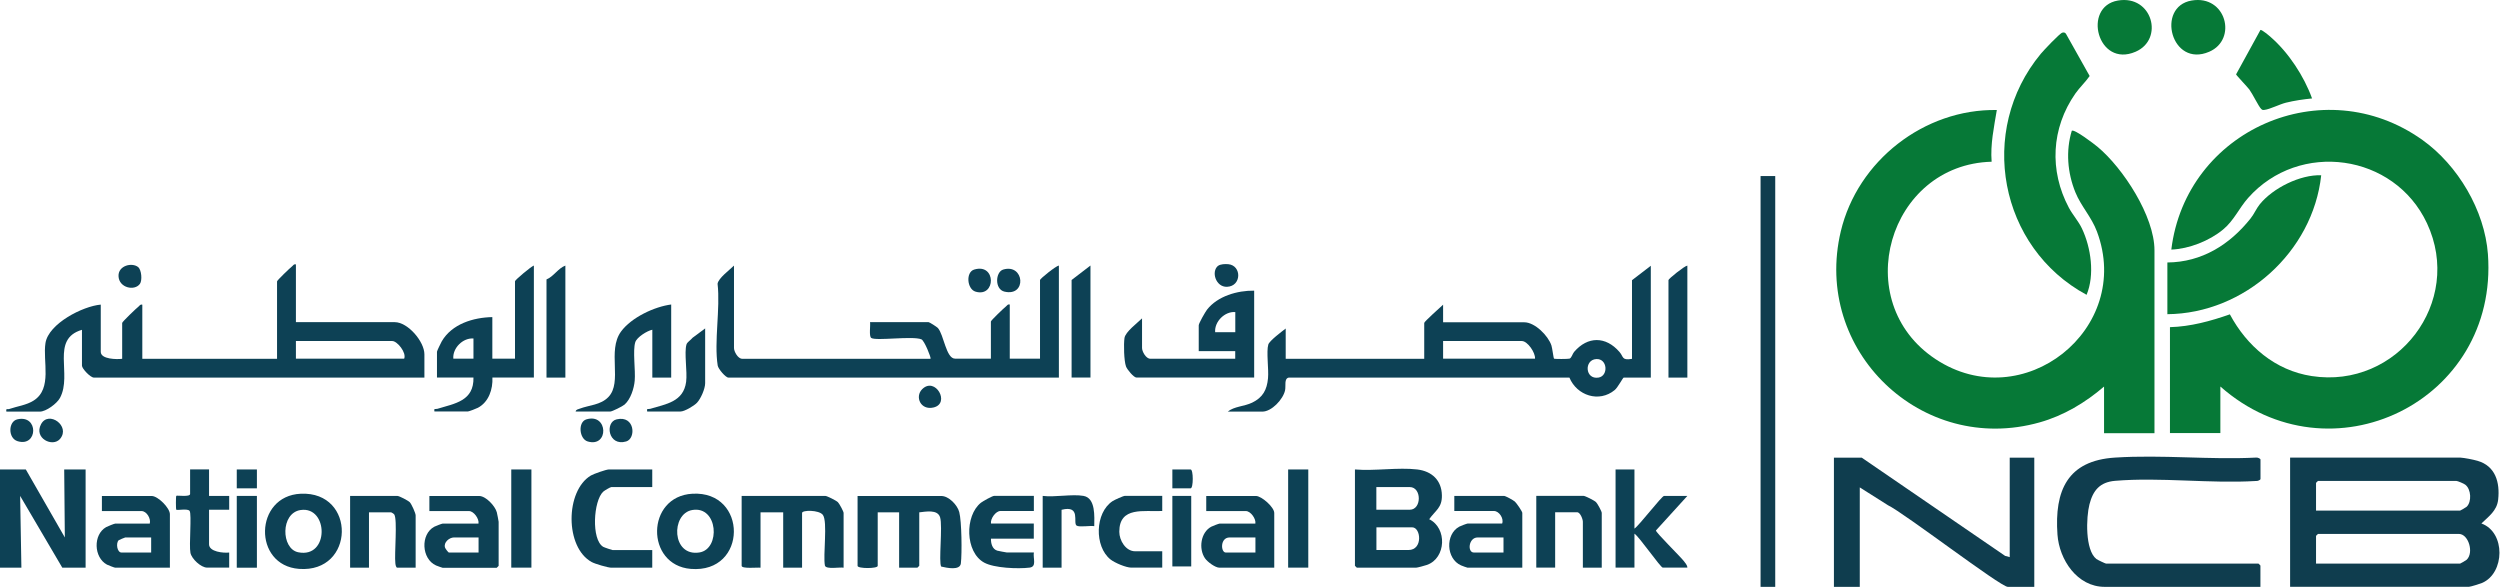
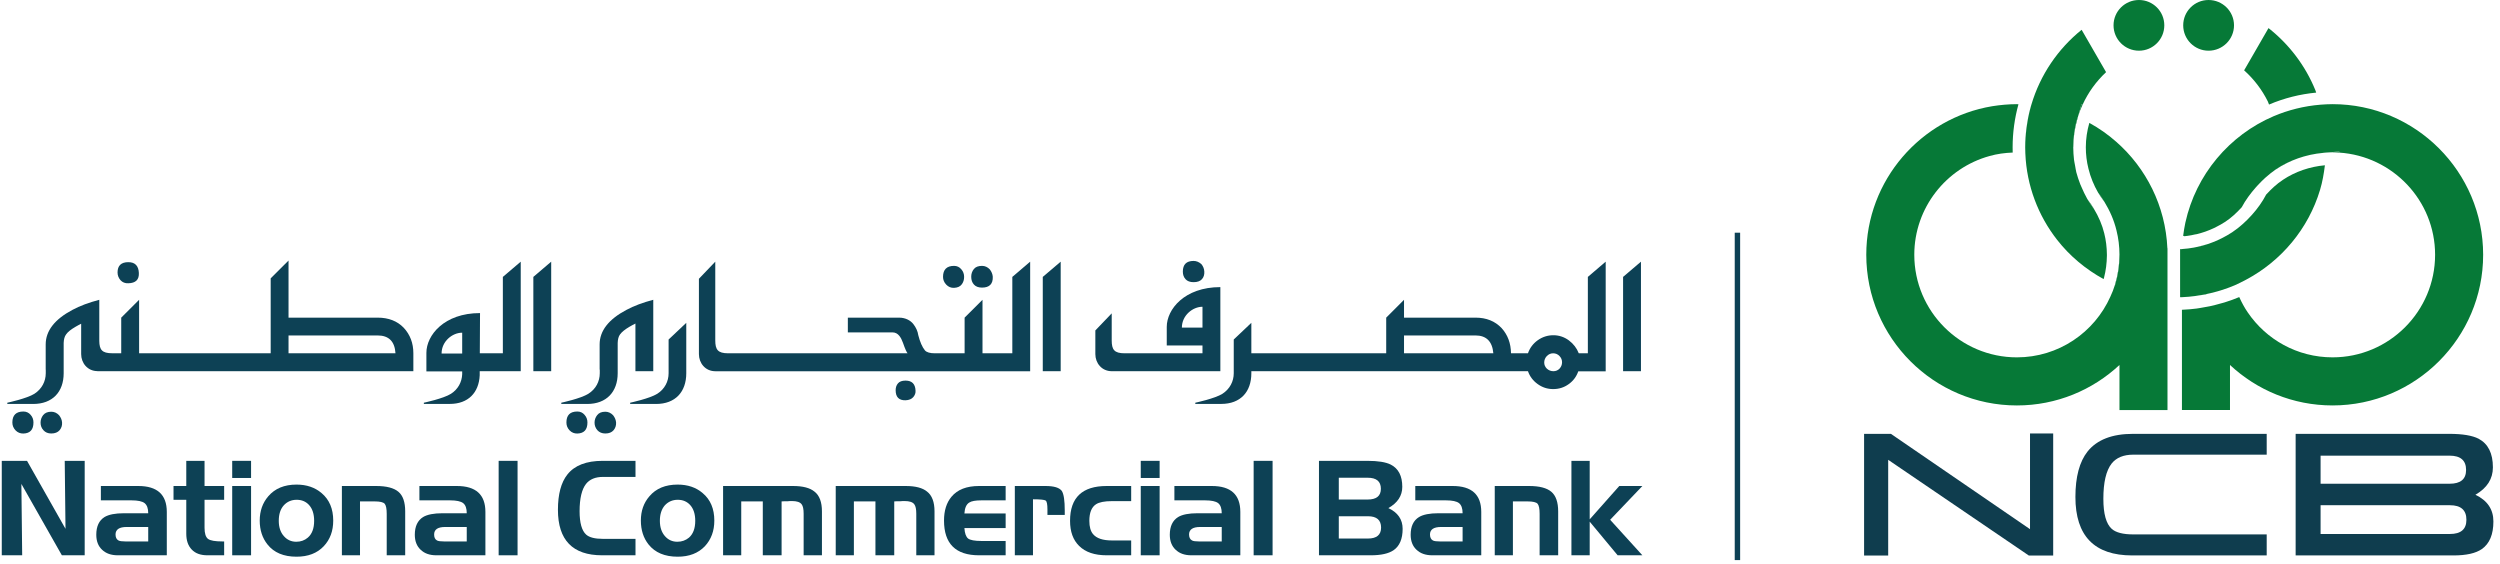
- <svg xmlns="http://www.w3.org/2000/svg" width="213" height="50" viewBox="0 0 213 50" fill="none">
-   <path d="M179.265 32.935C177.664 34.31 175.829 35.408 173.786 35.985C163.723 38.826 154.414 29.867 156.838 19.7C158.268 13.705 163.937 9.269 170.129 9.373C169.889 10.833 169.57 12.281 169.687 13.779C160.888 14.012 157.488 25.701 164.919 30.604C172.344 35.507 181.781 28.039 178.658 19.724C178.198 18.491 177.302 17.565 176.823 16.386C176.148 14.73 175.995 12.858 176.516 11.14C176.743 10.981 178.431 12.275 178.719 12.515C180.891 14.325 183.561 18.43 183.561 21.326V36.906H179.265V32.942V32.935Z" fill="#067937" />
-   <path d="M189.175 32.936V36.9H184.88V27.874C186.641 27.825 188.341 27.358 189.985 26.782C191.433 29.488 193.845 31.562 196.956 32.04C204.233 33.163 209.921 25.745 206.78 19.026C203.994 13.074 195.9 11.951 191.544 16.86C190.758 17.743 190.341 18.786 189.402 19.559C188.236 20.523 186.512 21.204 184.996 21.265C186.236 11.098 197.944 5.901 206.393 11.926C209.406 14.074 211.695 17.921 211.971 21.652C212.897 34.225 198.533 41.189 189.181 32.936H189.175Z" fill="#067937" />
-   <path d="M209.598 38.985C210.016 39.016 210.672 39.145 211.083 39.261C212.617 39.703 213.004 41.102 212.844 42.563C212.74 43.52 212.041 43.992 211.415 44.6C213.495 45.349 213.421 48.834 211.47 49.668C211.298 49.742 210.488 49.993 210.365 49.993H195.117V38.985H209.598ZM197.326 43.502H209.604C209.635 43.502 210.095 43.231 210.157 43.176C210.599 42.759 210.549 41.685 210.046 41.299C209.924 41.2 209.384 40.973 209.273 40.973H197.492C197.492 40.973 197.326 41.127 197.326 41.139V43.508V43.502ZM197.326 48.018H209.604C209.635 48.018 210.095 47.748 210.157 47.693C210.795 47.097 210.322 45.49 209.494 45.49H197.492C197.492 45.49 197.326 45.643 197.326 45.655V48.024V48.018Z" fill="#0F3D4E" />
-   <path d="M175.708 2.783C175.837 2.746 175.941 2.765 176.021 2.881L178.039 6.477C177.665 7.011 177.199 7.434 176.818 7.974C174.763 10.92 174.585 14.546 176.272 17.706C176.585 18.295 177.088 18.848 177.377 19.461C178.162 21.105 178.481 23.431 177.776 25.119C170.326 21.093 168.449 11.14 173.873 4.587C174.112 4.299 175.481 2.845 175.708 2.783Z" fill="#067937" />
-   <path d="M192.588 50H179.322C176.978 50 175.45 47.693 175.296 45.545C175.032 41.79 176.149 39.243 180.199 38.986C184.249 38.728 188.274 39.188 192.214 38.986C192.324 38.961 192.594 39.065 192.594 39.157V40.808C192.594 40.9 192.324 41.004 192.214 40.98C188.336 41.219 184.028 40.642 180.199 40.967C178.917 41.078 178.328 41.771 178.021 42.974C177.738 44.072 177.64 46.864 178.61 47.625C178.702 47.699 179.377 48.018 179.432 48.018H192.422C192.422 48.018 192.588 48.171 192.588 48.184V50Z" fill="#0F3D4E" />
-   <path d="M171.228 47.466V38.992H173.321V50H171.063C170.443 50 162.19 43.673 160.846 43.041L158.453 41.526V50H156.25V38.992H158.619L170.835 47.361L171.222 47.466H171.228Z" fill="#0F3D4E" />
-   <path d="M184.66 22.363C187.593 22.339 189.974 20.848 191.753 18.608C192.048 18.24 192.244 17.761 192.533 17.405C193.656 16.019 195.987 14.865 197.767 14.932C197.061 21.461 191.22 26.714 184.66 26.769V22.363Z" fill="#067937" />
-   <path d="M196.993 8.386C196.257 8.459 195.49 8.57 194.766 8.748C194.238 8.877 193.398 9.306 192.944 9.361C192.79 9.38 192.759 9.386 192.643 9.269C192.434 9.067 191.919 7.999 191.643 7.625C191.483 7.41 190.532 6.416 190.514 6.336L192.588 2.556C192.68 2.489 193.349 3.053 193.465 3.158C194.987 4.483 196.306 6.496 196.987 8.386H196.993Z" fill="#067937" />
-   <path d="M180.445 0.046C183.378 -0.457 184.409 3.347 181.949 4.409C178.709 5.814 177.39 0.568 180.445 0.046Z" fill="#067937" />
-   <path d="M186.722 0.046C189.667 -0.463 190.655 3.36 188.225 4.409C184.985 5.808 183.666 0.574 186.722 0.046Z" fill="#067937" />
-   <path d="M25.212 22.516V27.448H33.636C34.754 27.448 36.159 29.104 36.159 30.186V32.171H7.999C7.701 32.171 6.983 31.406 6.983 31.155V28.1C4.275 28.895 6.188 31.896 5.112 33.899C4.855 34.383 3.922 35.071 3.39 35.071H0.544C0.49 34.748 0.628 34.903 0.795 34.844C1.477 34.61 2.254 34.521 2.87 34.126C4.478 33.104 3.629 30.778 3.874 29.23C4.131 27.579 7.049 26.085 8.585 25.953V29.977C8.585 30.617 9.966 30.629 10.409 30.569V27.514C10.409 27.418 11.64 26.24 11.802 26.121C11.909 26.037 11.939 25.912 12.125 25.959V30.569H23.604V23.974C23.604 23.885 24.734 22.803 24.889 22.689C24.997 22.605 25.027 22.48 25.212 22.528V22.516ZM34.437 30.557C34.646 30.043 33.845 29.056 33.421 29.056H25.212V30.557H34.437Z" fill="#0D4155" />
-   <path d="M140.649 22.623V32.17H138.341C138.275 32.17 137.845 33.002 137.576 33.229C136.242 34.335 134.347 33.701 133.714 32.17H109.805C109.386 32.254 109.572 32.864 109.488 33.253C109.327 34.018 108.346 35.07 107.551 35.07H104.604C105.16 34.616 106.003 34.634 106.684 34.305C107.593 33.868 107.946 33.211 108.035 32.224C108.107 31.465 107.88 29.958 108.059 29.355C108.155 29.032 109.231 28.23 109.542 27.991V30.568H121.344V27.513C121.344 27.399 122.749 26.15 122.952 25.959V27.459H129.869C130.772 27.459 131.908 28.601 132.183 29.438C132.255 29.653 132.356 30.52 132.404 30.556C132.452 30.598 133.588 30.592 133.72 30.556C133.905 30.496 133.971 30.15 134.114 29.982C135.274 28.631 136.816 28.643 137.976 29.982C138.347 30.407 138.156 30.724 139.046 30.574V23.872L140.655 22.64L140.649 22.623ZM130.784 30.556C130.826 30.054 130.15 29.056 129.66 29.056H122.952V30.556H130.784ZM136.003 30.592C134.951 30.652 135.041 32.362 136.195 32.17C137.056 32.027 136.966 30.538 136.003 30.592Z" fill="#0D4155" />
-   <path d="M79.282 30.556C79.348 30.496 78.762 29.02 78.505 28.912C77.763 28.601 74.619 29.067 74.23 28.793C74.021 28.643 74.176 27.734 74.128 27.447H79.115C79.186 27.447 79.802 27.836 79.904 27.944C80.412 28.494 80.603 30.556 81.368 30.556H84.424V27.393C84.424 27.304 85.554 26.222 85.709 26.108C85.817 26.024 85.847 25.899 86.032 25.947V30.556H88.609V23.854C88.609 23.753 89.96 22.658 90.217 22.623V32.17H62.057C61.824 32.17 61.197 31.435 61.149 31.148C60.826 29.109 61.382 26.299 61.137 24.177C61.203 23.699 62.171 22.993 62.536 22.628V29.653C62.536 29.952 62.871 30.568 63.235 30.568H79.276L79.282 30.556Z" fill="#0D4155" />
-   <path d="M120.75 39.998C121.988 40.147 122.825 40.913 122.849 42.198C122.873 43.262 122.305 43.477 121.767 44.237C123.309 44.99 123.214 47.549 121.581 48.129C121.42 48.188 120.756 48.368 120.643 48.368H115.603C115.603 48.368 115.441 48.218 115.441 48.206V39.998C117.121 40.141 119.112 39.806 120.75 39.998ZM117.265 43.429H120.111C121.139 43.429 121.139 41.498 120.111 41.498H117.265V43.429ZM117.265 46.861H120.003C121.253 46.861 121.061 44.93 120.326 44.93H117.271V46.861H117.265Z" fill="#0D4155" />
-   <path d="M45.492 32.164H41.953C42.001 33.163 41.642 34.251 40.721 34.741C40.59 34.813 39.95 35.058 39.86 35.058H37.014C36.961 34.741 37.086 34.885 37.266 34.831C38.754 34.377 40.386 34.167 40.339 32.164H37.23V29.964C37.23 29.899 37.565 29.211 37.636 29.085C38.497 27.603 40.321 27.047 41.947 27.017V30.556H43.878V23.962C43.878 23.854 45.241 22.712 45.486 22.623V32.17L45.492 32.164ZM40.339 28.84C39.436 28.769 38.551 29.659 38.623 30.556H40.339V28.84Z" fill="#0D4155" />
-   <path d="M106.855 24.764V32.166H96.823C96.596 32.166 96.028 31.478 95.938 31.227C95.759 30.743 95.729 29.314 95.807 28.794C95.885 28.274 96.907 27.514 97.302 27.126V29.649C97.302 29.948 97.636 30.563 98.001 30.563H105.241V29.918H102.132V27.718C102.132 27.544 102.688 26.582 102.838 26.384C103.741 25.224 105.433 24.746 106.849 24.764H106.855ZM105.247 26.588C104.35 26.516 103.46 27.401 103.531 28.303H105.247V26.588Z" fill="#0D4155" />
-   <path d="M2.2 39.998L5.524 45.791L5.47 39.998H7.294V48.368H5.309L1.716 42.252L1.823 48.368H0V39.998H2.2Z" fill="#0D4155" />
-   <path d="M78.321 43.645V48.207C78.321 48.207 78.171 48.368 78.159 48.368H76.605V43.651H74.781V48.212C74.781 48.458 73.065 48.458 73.065 48.212V42.258H80.198C80.838 42.258 81.567 43.023 81.728 43.627C81.938 44.416 81.968 47.16 81.866 48.003C81.788 48.631 80.664 48.38 80.192 48.272C79.953 47.926 80.329 44.835 80.096 44.075C79.881 43.376 78.865 43.597 78.321 43.651V43.645Z" fill="#0D4155" />
-   <path d="M71.881 48.368C71.553 48.302 70.399 48.535 70.285 48.194C70.106 47.339 70.536 44.434 70.106 43.866C69.777 43.435 68.336 43.447 68.336 43.704V48.368H66.728V43.651H64.797V48.368C64.534 48.332 63.188 48.481 63.188 48.206V42.252H70.321C70.459 42.252 71.26 42.652 71.391 42.789C71.517 42.915 71.875 43.579 71.875 43.704V48.368H71.881Z" fill="#0D4155" />
-   <path d="M40.768 44.613C40.84 44.201 40.361 43.543 39.961 43.543H36.583V42.258H40.822C41.39 42.258 42.179 43.101 42.328 43.645C42.352 43.734 42.484 44.41 42.484 44.458V48.212C42.484 48.212 42.334 48.374 42.322 48.374H37.707C37.677 48.374 37.234 48.212 37.151 48.177C35.901 47.615 35.812 45.516 37.001 44.877C37.097 44.823 37.647 44.613 37.707 44.613H40.762H40.768ZM40.768 45.791H38.675C38.287 45.791 37.773 46.21 37.916 46.652C37.946 46.748 38.191 47.077 38.251 47.077H40.774V45.791H40.768Z" fill="#0D4155" />
-   <path d="M55.572 39.998V41.498H52.086C52.002 41.498 51.494 41.797 51.398 41.887C50.555 42.658 50.364 45.988 51.398 46.592C51.476 46.64 52.152 46.867 52.194 46.867H55.572V48.368H52.086C51.805 48.368 50.699 48.045 50.418 47.889C48.122 46.646 48.152 41.815 50.346 40.512C50.579 40.374 51.65 39.998 51.871 39.998H55.572Z" fill="#0D4155" />
-   <path d="M14.487 48.368H9.817C9.758 48.368 9.214 48.159 9.112 48.105C7.982 47.495 7.922 45.552 9.04 44.912C9.16 44.847 9.734 44.613 9.812 44.613H12.759C12.879 44.195 12.496 43.543 12.059 43.543H8.682V42.258H12.92C13.459 42.258 14.475 43.28 14.475 43.812V48.374L14.487 48.368ZM12.873 45.791H10.672C10.643 45.791 10.128 46.006 10.11 46.03C9.859 46.276 9.973 47.077 10.356 47.077H12.879V45.791H12.873Z" fill="#0D4155" />
-   <path d="M129.706 48.368H125.037C125.007 48.368 124.564 48.212 124.481 48.17C123.201 47.608 123.129 45.516 124.331 44.87C124.427 44.816 124.977 44.607 125.037 44.607H127.984C128.146 44.171 127.721 43.537 127.285 43.537H123.907V42.252H128.146C128.271 42.252 128.923 42.61 129.06 42.73C129.21 42.855 129.7 43.579 129.7 43.698V48.362L129.706 48.368ZM128.098 45.791H125.898C125.114 45.791 125.001 47.076 125.575 47.076H128.098V45.791Z" fill="#0D4155" />
-   <path d="M108.572 48.368H103.902C103.537 48.368 102.874 47.872 102.665 47.567C102.109 46.754 102.294 45.361 103.197 44.877C103.292 44.823 103.842 44.613 103.902 44.613H106.957C107.029 44.201 106.551 43.543 106.15 43.543H102.772V42.258H107.011C107.483 42.258 108.566 43.208 108.566 43.705V48.368H108.572ZM106.963 45.791H104.763C103.938 45.791 103.998 47.077 104.44 47.077H106.963V45.791Z" fill="#0D4155" />
-   <path d="M139.255 39.998V45.038C139.649 44.781 141.586 42.252 141.778 42.252H143.763L141.084 45.199C141.084 45.372 143.153 47.411 143.44 47.776C143.565 47.937 143.763 48.146 143.763 48.362H141.67C141.479 48.362 139.667 45.731 139.255 45.468V48.362H137.646V39.998H139.255Z" fill="#0D4155" />
-   <path d="M57.186 25.947V32.171H55.578V28.093C55.135 28.183 54.256 28.733 54.125 29.157C53.898 29.893 54.155 31.543 54.077 32.434C54.017 33.103 53.73 34.012 53.216 34.467C53.049 34.616 52.152 35.064 51.99 35.064H49.043C49.073 34.885 49.252 34.873 49.39 34.819C50.185 34.514 51.177 34.514 51.835 33.827C53.061 32.553 51.715 29.887 52.911 28.249C53.784 27.053 55.763 26.12 57.204 25.941L57.186 25.947Z" fill="#0D4155" />
-   <path d="M25.625 42.066C30.366 41.851 30.258 48.828 25.481 48.469C21.529 48.176 21.649 42.245 25.625 42.066ZM25.619 43.453C23.885 43.704 23.945 46.753 25.403 47.052C28.076 47.602 27.992 43.112 25.619 43.453Z" fill="#0D4155" />
-   <path d="M58.985 42.066C63.732 41.791 63.726 48.876 58.848 48.469C54.985 48.146 55.027 42.293 58.985 42.066ZM58.979 43.453C57.144 43.77 57.215 47.447 59.589 47.07C61.412 46.783 61.185 43.076 58.979 43.453Z" fill="#0D4155" />
-   <path d="M35.407 48.368H33.853C33.733 48.368 33.697 48.105 33.685 47.997C33.59 47.184 33.877 44.29 33.59 43.83C33.554 43.776 33.356 43.651 33.315 43.651H31.437V48.368H29.829V42.252H33.853C34.008 42.252 34.767 42.64 34.917 42.795C35.072 42.963 35.413 43.722 35.413 43.913V48.368H35.407Z" fill="#0D4155" />
-   <path d="M88.085 42.252V43.537H85.239C84.838 43.537 84.366 44.195 84.431 44.607H88.079V45.893H84.431C84.42 46.293 84.539 46.783 84.964 46.915C85.041 46.939 85.735 47.07 85.777 47.07H88.085C88.001 47.584 88.359 48.284 87.714 48.362C86.745 48.481 84.701 48.404 83.846 47.931C82.225 47.041 82.184 43.938 83.577 42.831C83.744 42.7 84.557 42.246 84.707 42.246H88.085V42.252Z" fill="#0D4155" />
-   <path d="M136.469 48.368H134.86V44.452C134.86 44.242 134.639 43.645 134.376 43.645H132.499V48.362H130.891V42.246H134.914C135.052 42.246 135.853 42.646 135.984 42.784C136.11 42.909 136.469 43.573 136.469 43.698V48.362V48.368Z" fill="#0D4155" />
-   <path d="M17.811 39.997V42.251H19.527V43.428H17.811V46.376C17.811 47.016 19.042 47.135 19.527 47.075V48.361H17.649C17.123 48.361 16.328 47.614 16.226 47.105C16.095 46.46 16.346 43.805 16.155 43.53C15.999 43.303 15.09 43.5 15.019 43.428C14.977 43.387 14.977 42.286 15.019 42.245C15.079 42.185 16.197 42.37 16.197 42.083V39.991H17.805L17.811 39.997Z" fill="#0D4155" />
-   <path d="M99.023 42.252V43.537C97.481 43.615 95.364 43.118 95.364 45.307C95.364 46.048 95.914 46.969 96.716 46.969H99.023V48.362H96.393C95.938 48.362 94.994 47.961 94.617 47.668C93.224 46.562 93.284 43.681 94.796 42.694C94.964 42.586 95.705 42.246 95.849 42.246H99.011L99.023 42.252Z" fill="#0D4155" />
-   <path d="M92.317 42.251C93.363 42.436 93.237 44.026 93.231 44.828C92.902 44.768 91.946 44.935 91.725 44.78C91.39 44.547 92.131 43.01 90.445 43.434V48.367H88.837V42.251C89.877 42.382 91.336 42.077 92.323 42.251H92.317Z" fill="#0D4155" />
-   <path d="M143.763 22.623V32.17H142.154V23.86C142.154 23.759 143.505 22.664 143.763 22.628V22.623Z" fill="#0D4155" />
-   <path d="M92.908 22.623V32.164H91.3V23.854L92.908 22.623Z" fill="#0D4155" />
-   <path d="M48.17 22.623V32.17H46.562V23.806C47.147 23.579 47.566 22.844 48.17 22.628V22.623Z" fill="#0D4155" />
-   <path d="M45.276 39.998H43.56V48.362H45.276V39.998Z" fill="#0D4155" />
-   <path d="M111.466 39.998H109.75V48.362H111.466V39.998Z" fill="#0D4155" />
-   <path d="M60.079 27.987V32.65C60.079 33.117 59.714 33.96 59.385 34.312C59.14 34.575 58.321 35.06 57.986 35.06H55.141C55.087 34.743 55.212 34.886 55.392 34.833C56.731 34.426 58.231 34.247 58.459 32.531C58.572 31.67 58.279 30.044 58.489 29.344C58.548 29.147 58.871 28.956 59.003 28.782L60.079 27.981V27.987Z" fill="#0D4155" />
-   <path d="M21.888 42.252H20.172V48.368H21.888V42.252Z" fill="#0D4155" />
-   <path d="M101.493 42.252H99.885V48.26H101.493V42.252Z" fill="#0D4155" />
-   <path d="M85.476 22.965C87.282 22.433 87.509 25.291 85.584 24.848C84.723 24.651 84.807 23.162 85.476 22.965Z" fill="#0D4155" />
-   <path d="M49.964 35.728C51.823 35.178 51.895 38.15 50.072 37.612C49.342 37.396 49.222 35.944 49.964 35.728Z" fill="#0D4155" />
-   <path d="M52.541 35.728C54.107 35.369 54.203 37.36 53.354 37.611C51.812 38.065 51.513 35.961 52.541 35.728Z" fill="#0D4155" />
-   <path d="M1.47 35.729C3.318 35.293 3.24 38.126 1.494 37.588C0.669 37.331 0.699 35.914 1.47 35.729Z" fill="#0D4155" />
-   <path d="M103.776 22.654C103.979 22.492 104.404 22.486 104.661 22.51C105.803 22.63 105.791 24.388 104.541 24.436C103.585 24.471 103.172 23.138 103.776 22.648V22.654Z" fill="#0D4155" />
-   <path d="M5.118 37.391C4.49 38.138 2.858 37.343 3.498 36.141C4.137 34.939 6.038 36.302 5.118 37.391Z" fill="#0D4155" />
-   <path d="M83.007 22.964C84.896 22.402 84.86 25.368 83.115 24.848C82.385 24.632 82.266 23.18 83.007 22.964Z" fill="#0D4155" />
-   <path d="M11.773 22.761C12.059 22.994 12.131 23.89 11.922 24.183C11.468 24.817 10.134 24.53 10.098 23.526C10.063 22.629 11.246 22.33 11.778 22.761H11.773Z" fill="#0D4155" />
-   <path d="M21.888 39.998H20.172V41.606H21.888V39.998Z" fill="#0D4155" />
-   <path d="M99.885 41.606V39.998H101.439C101.684 39.998 101.684 41.606 101.439 41.606H99.885Z" fill="#0D4155" />
-   <path d="M78.565 33.163C79.683 32.045 81.004 34.377 79.534 34.718C78.421 34.975 77.937 33.791 78.565 33.163Z" fill="#0D4155" />
-   <rect x="150" y="15" width="1.25" height="35" fill="#0F3D4E" />
+ <svg xmlns="http://www.w3.org/2000/svg" width="222" height="50" viewBox="0 0 368 83" fill="none">
+   <path d="M255.453 82.562H256.25V34.302H255.453V82.562Z" fill="#0D4155" />
+   <path d="M18.657 38.645C19.652 38.645 20.162 39.187 20.209 40.234C20.256 41.229 19.745 41.729 18.657 41.755C18.183 41.781 17.797 41.625 17.501 41.302C17.219 40.974 17.068 40.593 17.068 40.166C17.068 39.156 17.6 38.645 18.657 38.645Z" fill="#0D4155" />
+   <path d="M84.844 60.661C85.281 60.661 85.63 60.823 85.906 61.145C86.198 61.474 86.333 61.843 86.333 62.276C86.333 63.338 85.838 63.88 84.844 63.906C84.406 63.916 84.021 63.77 83.703 63.442C83.385 63.104 83.234 62.729 83.234 62.276C83.234 61.198 83.771 60.661 84.844 60.661Z" fill="#0D4155" />
+   <path d="M88.969 60.692C89.397 60.692 89.782 60.864 90.115 61.208C90.386 61.552 90.532 61.911 90.558 62.302C90.574 62.729 90.454 63.104 90.183 63.422C89.912 63.734 89.511 63.901 88.969 63.901C88.48 63.901 88.084 63.734 87.803 63.422C87.527 63.104 87.381 62.729 87.381 62.302C87.381 61.89 87.511 61.52 87.772 61.187C88.032 60.854 88.428 60.692 88.969 60.692Z" fill="#0D4155" />
+   <path d="M140.37 39.192C140.807 39.192 141.156 39.354 141.438 39.687C141.724 40.01 141.859 40.385 141.859 40.817C141.859 41.239 141.745 41.614 141.505 41.922C141.271 42.239 140.896 42.406 140.37 42.432C139.922 42.448 139.547 42.291 139.229 41.963C138.906 41.625 138.75 41.239 138.75 40.817C138.75 39.734 139.302 39.192 140.37 39.192Z" fill="#0D4155" />
+   <path d="M144.495 39.192C144.922 39.192 145.307 39.359 145.641 39.708C145.906 40.047 146.052 40.406 146.083 40.791C146.125 41.854 145.594 42.395 144.495 42.395C143.979 42.395 143.578 42.245 143.313 41.953C143.042 41.661 142.906 41.27 142.906 40.791C142.906 40.364 143.036 39.984 143.292 39.666C143.547 39.343 143.953 39.192 144.495 39.192Z" fill="#0D4155" />
+   <path d="M175.678 38.463C176.089 38.463 176.469 38.614 176.829 38.927C177.094 39.245 177.245 39.62 177.266 40.041C177.292 40.495 177.173 40.87 176.912 41.156C176.646 41.448 176.245 41.594 175.678 41.594C175.167 41.594 174.761 41.448 174.501 41.156C174.235 40.87 174.1 40.495 174.1 40.041C174.1 38.989 174.626 38.463 175.678 38.463Z" fill="#0D4155" />
+   <path d="M171.729 48.187V50.922H176.995V52.078H165.521C163.984 52.078 163.615 51.536 163.615 50.172V46.193L161.203 48.708V52.198C161.203 53.51 162.13 54.719 163.63 54.719H179.63V42.323C174.333 42.323 171.729 45.609 171.729 48.187ZM176.995 48.291H173.958C173.958 46.5 175.547 45.219 176.995 45.219V48.291Z" fill="#0D4155" />
+   <path d="M241.631 38.573V54.719H238.995V40.818L241.631 38.573Z" fill="#0D4155" />
+   <path d="M233.802 40.818V52.078H232.464C232.172 51.328 231.682 50.682 231 50.172C230.318 49.672 229.552 49.416 228.719 49.416C227.859 49.416 227.094 49.672 226.406 50.161C225.719 50.661 225.245 51.297 224.974 52.078H222.474C222.453 50.594 221.99 49.364 221.094 48.37C220.125 47.338 218.839 46.823 217.24 46.823H206.703V44.193L204.078 46.823V52.078H184.198V47.588L181.604 50.047V55.021C181.604 56.213 181.036 57.333 179.938 58.047C178.839 58.75 175.938 59.364 175.938 59.364V59.541H179.76C182.594 59.541 184.198 57.766 184.198 55.021V54.719H224.974C225.245 55.489 225.714 56.114 226.391 56.604C227.068 57.099 227.833 57.354 228.682 57.354C229.542 57.354 230.307 57.114 230.984 56.62C231.656 56.146 232.125 55.5 232.391 54.734H236.432V38.573L233.802 40.818ZM206.703 52.078V49.448H217.24C218.839 49.448 219.719 50.328 219.87 52.078H206.703ZM229.63 54.338C229.385 54.594 229.078 54.719 228.719 54.719C228.359 54.719 228.042 54.594 227.766 54.349C227.505 54.094 227.37 53.797 227.37 53.443C227.37 53.083 227.5 52.755 227.75 52.489C228.016 52.224 228.318 52.078 228.682 52.078C229.047 52.078 229.365 52.213 229.615 52.474C229.87 52.734 230 53.041 230 53.396C230 53.76 229.875 54.068 229.63 54.338Z" fill="#0D4155" />
+   <path d="M156.094 38.573V54.719H153.453V40.818L156.094 38.573Z" fill="#0D4155" />
+   <path d="M96.454 59.547H92.631V59.364C92.631 59.364 95.532 58.745 96.636 58.041C97.735 57.338 98.297 56.213 98.297 55.021V50.047L100.902 47.588V55.021C100.902 57.766 99.287 59.547 96.454 59.547Z" fill="#0D4155" />
+   <path d="M92.089 45.677C89.454 47.067 88.13 48.765 88.13 50.776V54.484H88.151V55.02C88.151 56.213 87.584 57.338 86.474 58.041C85.38 58.745 82.48 59.364 82.48 59.364V59.547H86.302C89.136 59.547 90.792 57.765 90.792 55.02V50.552C90.808 50.041 90.907 49.604 91.141 49.291C91.412 48.922 91.87 48.557 92.532 48.166C92.792 48.005 93.089 47.859 93.407 47.692V54.718H96.037V44.192C94.505 44.593 93.188 45.088 92.089 45.677Z" fill="#0D4155" />
+   <path d="M3.188 60.661C3.615 60.661 3.974 60.823 4.25 61.145C4.542 61.474 4.672 61.843 4.672 62.276C4.672 63.338 4.182 63.88 3.188 63.906C2.745 63.916 2.354 63.77 2.036 63.442C1.719 63.104 1.562 62.729 1.562 62.276C1.562 61.198 2.115 60.661 3.188 60.661Z" fill="#0D4155" />
+   <path d="M7.297 60.692C7.734 60.692 8.12 60.864 8.448 61.208C8.719 61.552 8.87 61.911 8.891 62.302C8.917 62.729 8.792 63.104 8.521 63.422C8.255 63.734 7.839 63.901 7.297 63.901C6.812 63.901 6.422 63.734 6.146 63.422C5.854 63.104 5.719 62.729 5.719 62.302C5.719 61.89 5.849 61.52 6.104 61.187C6.375 60.854 6.766 60.692 7.297 60.692Z" fill="#0D4155" />
+   <path d="M80.99 38.573V54.719H78.359V40.818L80.99 38.573Z" fill="#0D4155" />
+   <path d="M133.224 56.104C132.703 56.104 132.333 56.245 132.109 56.51C131.88 56.776 131.766 57.114 131.766 57.521C131.766 58.531 132.245 59.026 133.224 59.005C133.734 58.984 134.12 58.823 134.37 58.531C134.609 58.239 134.729 57.927 134.698 57.588C134.661 56.599 134.167 56.104 133.224 56.104Z" fill="#0D4155" />
+   <path d="M148.964 40.818V52.078H144.568V44.193L141.932 46.823V52.078H137.536C136.818 52.078 136.333 51.932 136.083 51.651C135.677 51.151 135.359 50.406 135.104 49.416C135.021 48.833 134.771 48.281 134.37 47.766C133.964 47.245 133.234 46.823 132.26 46.823H124.719V48.995H131.297C132.172 48.995 132.578 49.812 132.844 50.531C133.161 51.443 133.391 51.948 133.526 52.078H107.083C105.547 52.078 105.177 51.536 105.177 50.172V38.573L102.766 41.094V52.198C102.766 53.51 103.693 54.724 105.193 54.724H151.594V38.573L148.964 40.818Z" fill="#0D4155" />
+   <path d="M59.256 48.318C58.303 47.328 57.027 46.823 55.402 46.823H42.272V38.406L39.641 41.031V52.073H20.245V44.193L17.61 46.823V52.073H16.277C14.771 52.073 14.396 51.547 14.376 50.266V44.193C12.844 44.594 11.527 45.083 10.422 45.677C7.798 47.068 6.475 48.766 6.475 50.776V54.484H6.485V55.021C6.485 56.214 5.912 57.333 4.818 58.042C3.719 58.745 0.818 59.365 0.818 59.365V59.547H4.636C7.475 59.547 9.126 57.771 9.126 55.021V50.552C9.146 50.042 9.245 49.604 9.485 49.292C9.745 48.917 10.209 48.557 10.87 48.172C11.126 48.016 11.407 47.875 11.704 47.719V52.198C11.704 53.5 12.626 54.698 14.105 54.708V54.719H60.672V52.073C60.672 50.578 60.193 49.328 59.256 48.318ZM42.272 52.073V49.448H55.402C57.053 49.448 57.928 50.328 58.037 52.073H42.272Z" fill="#0D4155" />
+   <path d="M73.865 40.818V52.078H70.469L70.5 46.151C65.203 46.151 62.594 49.427 62.594 52.005V54.745H67.87V55.172C67.823 56.312 67.266 57.375 66.219 58.047C65.12 58.75 62.219 59.364 62.219 59.364V59.541H66.042C68.755 59.541 70.333 57.885 70.453 55.323V54.719H76.5V38.573L73.865 40.818ZM67.87 52.109H64.833C64.833 50.323 66.412 49.041 67.87 49.041V52.109Z" fill="#0D4155" />
+   <path d="M3.01 81.854H0V67.932H3.724L9.396 77.953L9.281 67.932H12.224V81.854H8.859L2.891 71.333L3.01 81.854Z" fill="#0D4155" />
+   <path d="M19.12 73.755H14.61V71.641H20.131C22.927 71.641 24.328 72.917 24.328 75.463V81.854H17.105C16.125 81.854 15.354 81.583 14.782 81.031C14.214 80.5 13.933 79.76 13.933 78.823C13.933 77.594 14.339 76.724 15.146 76.219C15.771 75.844 16.724 75.656 18.021 75.656H21.589C21.589 74.943 21.407 74.453 21.058 74.167C20.709 73.896 20.063 73.755 19.12 73.755ZM18.214 79.812H21.589V77.682H18.407C17.334 77.682 16.792 78.042 16.771 78.755C16.766 79.198 16.907 79.51 17.203 79.667C17.396 79.771 17.73 79.812 18.214 79.812Z" fill="#0D4155" />
+   <path d="M27.199 73.677H25.318V71.641H27.199V67.932H29.891V71.641H32.782V73.677H29.891V77.802C29.891 78.641 30.068 79.187 30.417 79.448C30.766 79.692 31.459 79.812 32.506 79.812H32.782V81.854H30.318C29.313 81.854 28.537 81.578 28.001 81.005C27.464 80.448 27.199 79.677 27.199 78.672V73.677Z" fill="#0D4155" />
+   <path d="M33.969 67.932H36.75V70.458H33.969V67.932ZM33.969 71.641H36.75V81.854H33.969V71.641Z" fill="#0D4155" />
+   <path d="M43.448 82.062C41.552 82.062 40.125 81.463 39.172 80.26C38.412 79.312 38.026 78.13 38.026 76.739C38.026 75.312 38.453 74.125 39.287 73.156C40.271 72.005 41.662 71.432 43.448 71.432C44.938 71.432 46.167 71.849 47.151 72.692C48.287 73.646 48.86 75.005 48.86 76.739C48.86 78.271 48.396 79.531 47.459 80.521C46.485 81.552 45.151 82.062 43.448 82.062ZM43.417 79.859C44.073 79.859 44.646 79.656 45.115 79.25C45.74 78.713 46.047 77.891 46.047 76.771C46.047 75.776 45.797 74.995 45.292 74.437C44.828 73.932 44.224 73.672 43.474 73.672C42.698 73.672 42.068 73.953 41.573 74.489C41.078 75.041 40.834 75.797 40.834 76.771C40.834 77.708 41.078 78.448 41.568 79.01C42.052 79.573 42.667 79.859 43.417 79.859Z" fill="#0D4155" />
+   <path d="M52.808 81.854H50.136V71.641H55.193C56.719 71.641 57.808 71.927 58.474 72.495C59.146 73.062 59.469 74.031 59.469 75.385V81.854H56.745V75.734C56.745 74.99 56.641 74.49 56.443 74.255C56.24 74.031 55.75 73.912 54.98 73.912H52.808V81.854Z" fill="#0D4155" />
+   <path d="M66.079 73.755H61.563V71.641H67.089C69.896 71.641 71.292 72.917 71.292 75.463V81.854H64.063C63.078 81.854 62.302 81.583 61.74 81.031C61.172 80.5 60.886 79.76 60.886 78.823C60.886 77.594 61.297 76.724 62.105 76.219C62.724 75.844 63.688 75.656 64.98 75.656H68.542C68.542 74.943 68.37 74.453 68.016 74.167C67.672 73.896 67.016 73.755 66.079 73.755ZM65.172 79.812H68.542V77.682H65.365C64.287 77.682 63.75 78.042 63.735 78.755C63.724 79.198 63.865 79.51 64.157 79.667C64.349 79.771 64.688 79.812 65.172 79.812Z" fill="#0D4155" />
+   <path d="M73.245 67.932H76.032V81.854H73.245V67.932Z" fill="#0D4155" />
+   <path d="M93.417 67.932V70.302H88.609C87.5 70.302 86.667 70.651 86.125 71.333C85.5 72.13 85.177 73.474 85.177 75.364C85.177 77.073 85.5 78.224 86.146 78.807C86.615 79.219 87.427 79.432 88.609 79.432H93.417V81.854H88.49C84.156 81.854 81.984 79.614 81.984 75.151C81.984 72.849 82.448 71.114 83.38 69.942C84.443 68.599 86.182 67.932 88.573 67.932H93.417Z" fill="#0D4155" />
+   <path d="M99.631 82.062C97.73 82.062 96.308 81.463 95.344 80.26C94.589 79.312 94.209 78.13 94.209 76.739C94.209 75.312 94.626 74.125 95.469 73.156C96.443 72.005 97.834 71.432 99.631 71.432C101.115 71.432 102.35 71.849 103.324 72.692C104.469 73.646 105.037 75.005 105.037 76.739C105.037 78.271 104.563 79.531 103.641 80.521C102.657 81.552 101.324 82.062 99.631 82.062ZM99.589 79.859C100.245 79.859 100.813 79.656 101.303 79.25C101.912 78.713 102.225 77.891 102.225 76.771C102.225 75.776 101.975 74.995 101.469 74.437C101.001 73.932 100.402 73.672 99.647 73.672C98.876 73.672 98.245 73.953 97.745 74.489C97.266 75.041 97.011 75.797 97.011 76.771C97.011 77.708 97.256 78.448 97.74 79.01C98.225 79.573 98.834 79.859 99.589 79.859Z" fill="#0D4155" />
+   <path d="M109.005 81.854H106.328V71.641H116.651C118.089 71.641 119.13 71.917 119.797 72.463C120.536 73.031 120.901 74.01 120.901 75.385V81.854H118.203V75.734C118.203 75.057 118.109 74.599 117.911 74.338C117.667 74.01 117.188 73.859 116.484 73.859C116.271 73.859 116.052 73.859 115.828 73.891H115.344C115.146 73.891 115.021 73.906 114.953 73.912V81.854H112.182V73.912H109.005V81.854Z" fill="#0D4155" />
+   <path d="M125.61 81.854H122.933V71.641H133.261C134.693 71.641 135.74 71.917 136.396 72.463C137.131 73.031 137.495 74.01 137.495 75.385V81.854H134.808V75.734C134.808 75.057 134.714 74.599 134.516 74.338C134.276 74.01 133.797 73.859 133.084 73.859C132.881 73.859 132.657 73.859 132.422 73.891H131.938C131.75 73.891 131.615 73.906 131.558 73.912V81.854H128.787V73.912H125.61V81.854Z" fill="#0D4155" />
+   <path d="M147.98 79.745V81.854H144.053C140.61 81.854 138.896 80.141 138.896 76.74C138.896 75.266 139.261 74.099 140.006 73.213C140.881 72.167 142.23 71.641 144.053 71.641H147.98V73.755H144.423C143.542 73.755 142.938 73.859 142.6 74.088C142.183 74.354 141.949 74.885 141.902 75.693H147.98V77.838H141.902C141.949 78.615 142.136 79.125 142.443 79.38C142.751 79.615 143.407 79.745 144.402 79.745H147.98Z" fill="#0D4155" />
+   <path d="M152.011 81.854H149.334V71.641H153.865C155.115 71.641 155.907 71.885 156.261 72.375C156.553 72.828 156.693 73.787 156.693 75.281V75.901H154.141V75.088C154.141 74.338 154.053 73.912 153.881 73.787C153.709 73.667 153.089 73.599 152.011 73.599V81.854Z" fill="#0D4155" />
+   <path d="M163.652 79.667H166.485V81.854H162.865C161.089 81.854 159.735 81.391 158.813 80.474C157.917 79.594 157.475 78.37 157.475 76.771C157.475 73.349 159.271 71.641 162.865 71.641H166.485V73.87H163.652C162.542 73.87 161.756 74.031 161.292 74.338C160.646 74.76 160.318 75.578 160.318 76.771C160.318 77.656 160.501 78.302 160.865 78.734C161.381 79.354 162.303 79.667 163.652 79.667Z" fill="#0D4155" />
+   <path d="M167.896 67.932H170.678V70.458H167.896V67.932ZM167.896 71.641H170.678V81.854H167.896V71.641Z" fill="#0D4155" />
+   <path d="M177.365 73.755H172.855V71.641H178.381C181.178 71.641 182.574 72.917 182.574 75.463V81.854H175.355C174.37 81.854 173.6 81.583 173.032 81.031C172.464 80.5 172.178 79.76 172.178 78.823C172.178 77.594 172.589 76.724 173.402 76.219C174.016 75.844 174.98 75.656 176.266 75.656H179.834C179.834 74.943 179.657 74.453 179.308 74.167C178.959 73.896 178.308 73.755 177.365 73.755ZM176.454 79.812H179.834V77.682H176.646C175.579 77.682 175.037 78.042 175.016 78.755C175.016 79.198 175.152 79.51 175.459 79.667C175.646 79.771 175.98 79.812 176.454 79.812Z" fill="#0D4155" />
+   <path d="M184.537 67.932H187.329V81.854H184.537V67.932Z" fill="#0D4155" />
+   <path d="M201.818 81.854H194.167V67.932H201.313C202.875 67.932 204.026 68.12 204.756 68.489C205.886 69.073 206.448 70.156 206.448 71.766C206.448 73.078 205.761 74.125 204.396 74.896C205.797 75.552 206.5 76.578 206.5 77.953C206.5 79.448 206.047 80.5 205.151 81.114C204.412 81.609 203.302 81.854 201.818 81.854ZM201.344 70.422H197.089V73.635H201.344C202.641 73.635 203.292 73.109 203.292 72.052C203.292 70.958 202.641 70.422 201.344 70.422ZM197.089 76.099V79.385H201.386C202.677 79.385 203.323 78.838 203.323 77.771C203.323 76.656 202.677 76.099 201.386 76.099H197.089Z" fill="#0D4155" />
+   <path d="M212.875 73.755H208.365V71.641H213.886C216.683 71.641 218.089 72.917 218.089 75.463V81.854H210.865C209.881 81.854 209.11 81.583 208.537 81.031C207.969 80.5 207.683 79.76 207.683 78.823C207.683 77.594 208.089 76.724 208.912 76.219C209.532 75.844 210.49 75.656 211.771 75.656H215.339C215.339 74.943 215.167 74.453 214.813 74.167C214.464 73.896 213.818 73.755 212.875 73.755ZM211.969 79.812H215.339V77.682H212.167C211.089 77.682 210.547 78.042 210.532 78.755C210.526 79.198 210.667 79.51 210.959 79.667C211.151 79.771 211.495 79.812 211.969 79.812Z" fill="#0D4155" />
+   <path d="M222.755 81.854H220.078V71.641H225.146C226.661 71.641 227.76 71.927 228.422 72.495C229.089 73.062 229.427 74.031 229.427 75.385V81.854H226.693V75.734C226.693 74.99 226.589 74.49 226.391 74.255C226.187 74.031 225.693 73.912 224.927 73.912H222.755V81.854Z" fill="#0D4155" />
+   <path d="M234.074 81.854H231.381V67.932H234.074V76.557L238.433 71.641H241.839L237.089 76.62L241.839 81.854H238.193L234.074 76.896V81.854Z" fill="#0D4155" />
+   <path d="M329.052 3.734C329.052 5.802 327.365 7.474 325.297 7.474C323.24 7.474 321.562 5.802 321.562 3.734C321.562 1.667 323.24 0 325.297 0C327.365 0 329.052 1.667 329.052 3.734Z" fill="#067937" />
+   <path d="M309.933 29.729C309.652 29.271 309.35 28.812 309.021 28.391C309.256 28.792 309.516 29.182 309.803 29.562C309.839 29.62 309.891 29.667 309.933 29.729Z" fill="#067937" />
+   <path d="M298.271 21.677C298.271 21.692 298.266 21.692 298.266 21.708C298.266 21.974 298.276 22.234 298.286 22.494H298.292C298.276 22.224 298.271 21.948 298.271 21.677Z" fill="#067937" />
+   <path d="M305.354 21.625C305.354 21.64 305.36 21.656 305.36 21.672C305.36 20.166 305.584 18.713 306 17.333C306.011 17.307 306.021 17.291 306.037 17.265C306.021 17.265 306.011 17.265 306 17.255C305.578 18.635 305.354 20.099 305.354 21.625Z" fill="#067937" />
+   <path d="M311.495 42.005C311.506 42.015 311.511 42.015 311.516 42.02C311.943 40.635 312.167 39.161 312.167 37.645C312.167 37.62 312.162 37.614 312.162 37.599C312.162 39.114 311.933 40.573 311.516 41.948C311.516 41.963 311.506 41.984 311.495 42.005Z" fill="#067937" />
+   <path d="M306.578 27.594C306.823 28.167 307.083 28.724 307.385 29.26C307.083 28.719 306.823 28.167 306.578 27.594Z" fill="#067937" />
+   <path d="M305.792 25.349C305.953 25.958 306.157 26.567 306.386 27.156C306.151 26.562 305.953 25.953 305.792 25.349Z" fill="#067937" />
+   <path d="M298.271 21.677C298.271 21.692 298.266 21.703 298.266 21.708C298.266 21.948 298.276 22.187 298.286 22.427V22.494H298.292C298.276 22.224 298.271 21.953 298.271 21.677Z" fill="#067937" />
+   <path d="M308.386 30.76C308.376 30.75 308.37 30.719 308.35 30.692C308.084 30.239 307.818 29.864 307.558 29.526L307.49 29.427L307.459 29.385C307.719 29.823 308.001 30.245 308.303 30.661C308.324 30.698 308.37 30.724 308.386 30.76Z" fill="#067937" />
+   <path d="M306 17.255C305.578 18.635 305.354 20.099 305.354 21.625C305.354 21.64 305.354 21.656 305.36 21.672C305.36 20.323 305.552 18.958 305.938 17.609L306.052 17.182C306.042 17.219 306.037 17.234 306.037 17.26C306.021 17.26 306.011 17.26 306 17.255Z" fill="#067937" />
+   <path d="M311.516 42.021C311.51 42.016 311.505 42.016 311.495 42.005C311.313 42.604 311.083 43.182 310.823 43.734C308.469 49.005 303.182 52.677 297.047 52.677C288.708 52.677 281.922 45.896 281.922 37.557C281.922 30.62 286.635 24.75 293.031 22.995C294.115 22.687 295.266 22.531 296.427 22.489C296.427 22.234 296.417 21.974 296.417 21.708C296.417 19.562 296.708 17.437 297.276 15.37C297.198 15.37 297.125 15.354 297.047 15.354C295.818 15.354 294.599 15.469 293.417 15.656C282.901 17.401 274.844 26.562 274.844 37.557C274.844 49.802 284.807 59.766 297.047 59.766C302.885 59.766 308.198 57.5 312.167 53.802V60.443H319.245V36.594H319.229C318.953 30.359 316.094 24.771 311.703 20.911C310.49 19.838 309.156 18.901 307.724 18.114C307.391 19.276 307.208 20.484 307.208 21.708C307.208 22.771 307.333 23.833 307.594 24.864C307.901 26.114 308.38 27.291 309.016 28.39C309.349 28.812 309.651 29.271 309.932 29.729C310.729 31.031 311.359 32.437 311.724 33.958C312.016 35.114 312.167 36.323 312.167 37.557C312.167 37.578 312.161 37.583 312.161 37.599C312.161 37.614 312.167 37.62 312.167 37.646C312.167 39.161 311.943 40.635 311.516 42.021Z" fill="#067937" />
+   <path d="M311.495 42.005C311.506 42.015 311.511 42.015 311.516 42.02C311.943 40.635 312.167 39.161 312.167 37.645C312.167 37.62 312.162 37.614 312.162 37.599C312.162 39.114 311.933 40.573 311.516 41.948C311.516 41.963 311.506 41.984 311.495 42.005Z" fill="#067937" />
+   <path d="M305.354 21.708C305.354 22.317 305.396 22.922 305.464 23.536C305.396 22.937 305.354 22.328 305.354 21.708Z" fill="#067937" />
+   <path d="M298.287 22.495C298.287 22.526 298.287 22.547 298.292 22.578V22.614L298.287 22.495Z" fill="#067937" />
+   <path d="M298.271 21.677C298.271 20.734 298.339 19.791 298.464 18.854C298.344 19.765 298.271 20.719 298.271 21.677Z" fill="#067937" />
+   <path d="M298.475 18.745C298.61 17.781 298.798 16.812 299.058 15.865L299.183 15.422C299.167 15.469 299.157 15.5 299.141 15.547C298.844 16.578 298.615 17.651 298.475 18.745Z" fill="#067937" />
+   <path d="M305.792 25.349C305.792 25.333 305.787 25.323 305.787 25.317C305.714 25.01 305.677 24.703 305.62 24.401C305.677 24.692 305.714 25.01 305.787 25.312C305.787 25.323 305.792 25.333 305.792 25.349Z" fill="#067937" />
+   <path d="M306.053 17.182C306.245 16.588 306.464 16.01 306.725 15.448L306.579 15.354L306.053 17.182Z" fill="#067937" />
+   <path d="M307.458 29.385C307.432 29.338 307.411 29.302 307.391 29.26C307.401 29.281 307.411 29.302 307.427 29.328L307.458 29.385Z" fill="#067937" />
+   <path d="M328.641 34.323C328.708 34.281 328.766 34.25 328.828 34.208V34.203C328.828 34.208 328.828 34.208 328.818 34.208C328.76 34.25 328.698 34.292 328.641 34.323Z" fill="#067937" />
+   <path d="M342.646 22.484C339.917 22.641 337.365 23.537 335.203 24.974V24.984C335.203 24.979 335.203 24.974 335.214 24.974C337.365 23.542 339.917 22.641 342.646 22.484Z" fill="#067937" />
+   <path d="M325.083 43.323C324.682 43.422 324.286 43.489 323.875 43.547C324.203 43.495 324.536 43.458 324.859 43.391C324.938 43.38 325.01 43.349 325.083 43.323Z" fill="#067937" />
+   <path d="M325.084 43.323C325.605 43.229 326.12 43.083 326.636 42.942C326.12 43.083 325.605 43.218 325.084 43.323Z" fill="#067937" />
+   <path d="M323.109 36.5C322.557 36.599 321.99 36.677 321.422 36.708C321.99 36.672 322.557 36.599 323.109 36.5Z" fill="#067937" />
+   <path d="M324.089 36.297C324.423 36.219 324.745 36.114 325.074 36.01C324.62 36.156 324.162 36.276 323.693 36.38C323.829 36.344 323.959 36.328 324.089 36.297Z" fill="#067937" />
+   <path d="M342.656 22.484H342.646C342.536 22.489 342.432 22.505 342.328 22.515L342.901 22.474C342.818 22.474 342.734 22.474 342.656 22.484Z" fill="#067937" />
+   <path d="M342.219 22.526C339.641 22.765 337.245 23.614 335.198 24.974V24.984C335.188 24.989 335.188 24.995 335.183 24.995C335.198 24.995 335.203 24.979 335.214 24.974C337.282 23.594 339.698 22.755 342.219 22.526Z" fill="#067937" />
+   <path d="M332.49 27.375C332.881 26.948 333.271 26.573 333.652 26.213C333.235 26.578 332.86 26.969 332.49 27.375Z" fill="#067937" />
+   <path d="M298.475 18.745C298.469 18.776 298.469 18.812 298.459 18.854C298.339 19.792 298.271 20.734 298.271 21.677C298.271 21.953 298.277 22.224 298.292 22.495H298.287L298.292 22.615C298.485 27.406 300.209 31.823 302.975 35.354C304.829 37.729 307.178 39.688 309.829 41.141L309.891 40.938C310.162 39.88 310.303 38.781 310.313 37.688V37.5C310.303 36.453 310.178 35.406 309.923 34.396C309.626 33.172 309.105 31.948 308.386 30.76C308.37 30.724 308.324 30.698 308.303 30.662C308.001 30.245 307.719 29.823 307.459 29.385L307.428 29.328C307.412 29.302 307.402 29.281 307.386 29.26C307.084 28.724 306.824 28.167 306.579 27.594C306.506 27.458 306.449 27.307 306.386 27.156C306.157 26.568 305.954 25.958 305.792 25.349C305.792 25.333 305.787 25.323 305.787 25.312C305.714 25.01 305.678 24.693 305.62 24.401C305.568 24.109 305.501 23.828 305.464 23.537C305.396 22.922 305.355 22.318 305.355 21.713C305.355 21.693 305.36 21.677 305.36 21.672C305.355 21.656 305.355 21.641 305.355 21.625C305.355 20.099 305.579 18.635 306.001 17.255C306.011 17.266 306.021 17.266 306.037 17.266C306.037 17.234 306.042 17.219 306.053 17.182L306.579 15.354L306.725 15.448C307.558 13.62 308.74 11.995 310.193 10.635L306.589 4.391C303.105 7.198 300.485 11.026 299.183 15.422L299.058 15.865C298.798 16.812 298.61 17.781 298.475 18.745Z" fill="#067937" />
+   <path d="M334.042 14.969C334.11 15.109 334.151 15.271 334.214 15.412C336.438 14.463 338.776 13.88 341.167 13.651C341.115 13.521 341.084 13.396 341.037 13.281C339.563 9.667 337.162 6.521 334.136 4.141L330.542 10.37C331.979 11.656 333.177 13.219 334.042 14.969Z" fill="#067937" />
+   <path d="M336.25 26.515C335.323 27.13 334.532 27.875 333.787 28.687C333.229 29.76 332.526 30.734 331.729 31.63C330.87 32.593 329.912 33.479 328.828 34.203V34.208C328.766 34.255 328.709 34.281 328.641 34.323C328.24 34.583 327.823 34.823 327.396 35.041C327.229 35.125 327.052 35.218 326.87 35.302C326.422 35.515 325.969 35.713 325.49 35.87C325.354 35.932 325.214 35.968 325.073 36.01C324.745 36.114 324.422 36.218 324.089 36.297C323.959 36.328 323.828 36.343 323.693 36.38C323.506 36.422 323.308 36.463 323.11 36.5C322.558 36.599 321.99 36.677 321.422 36.708C321.401 36.708 321.391 36.724 321.375 36.724H321.36C321.282 36.724 321.188 36.724 321.104 36.729V43.812C321.188 43.807 321.282 43.812 321.36 43.807C321.401 43.807 321.433 43.802 321.474 43.802C322.084 43.781 322.698 43.718 323.287 43.64C323.485 43.614 323.683 43.583 323.87 43.547C324.287 43.489 324.683 43.422 325.084 43.323C325.604 43.229 326.12 43.083 326.636 42.942C326.787 42.89 326.964 42.854 327.12 42.797C327.808 42.578 328.479 42.343 329.125 42.067C329.709 41.817 330.266 41.52 330.823 41.234C336.021 38.474 340.016 33.724 341.735 27.984C342.084 26.823 342.297 25.599 342.448 24.364C340.235 24.562 338.089 25.286 336.25 26.515Z" fill="#067937" />
+   <path d="M325.074 36.01C324.62 36.156 324.162 36.276 323.693 36.38C323.824 36.344 323.959 36.328 324.089 36.297C324.423 36.219 324.751 36.114 325.074 36.01Z" fill="#067937" />
+   <path d="M324.859 43.391C324.938 43.38 325.01 43.349 325.083 43.323C324.682 43.422 324.286 43.489 323.875 43.547C324.203 43.495 324.536 43.458 324.859 43.391Z" fill="#067937" />
+   <path d="M332.417 27.458L332.266 27.615L332.256 27.635C332.329 27.547 332.412 27.463 332.49 27.375C332.469 27.396 332.443 27.422 332.417 27.458Z" fill="#067937" />
+   <path d="M333.651 26.213C334.141 25.786 334.641 25.364 335.183 24.995C334.672 25.349 334.167 25.755 333.651 26.213Z" fill="#067937" />
+   <path d="M343.578 15.354C342.969 15.354 342.375 15.39 341.797 15.432C339.37 15.63 337.047 16.218 334.906 17.124C328.365 19.911 323.432 25.744 321.88 32.817C321.745 33.463 321.635 34.119 321.552 34.786L321.62 34.765L321.729 34.822C322.057 34.796 322.406 34.734 322.786 34.671C322.964 34.64 323.13 34.603 323.286 34.562C323.37 34.546 323.458 34.536 323.542 34.52L323.651 34.494C323.938 34.432 324.224 34.333 324.578 34.223C324.672 34.187 324.771 34.166 324.875 34.124C325.26 33.989 325.656 33.822 326.099 33.619C326.245 33.546 326.396 33.463 326.547 33.39C326.943 33.192 327.302 32.989 327.615 32.781C327.661 32.749 327.729 32.713 327.766 32.692L327.807 32.661C328.625 32.119 329.401 31.416 330.188 30.551C330.755 29.484 331.469 28.531 332.255 27.635L332.266 27.614L332.417 27.458C332.443 27.421 332.469 27.395 332.49 27.374C332.859 26.968 333.234 26.578 333.651 26.213C334.167 25.755 334.667 25.348 335.182 24.994C335.187 24.994 335.187 24.989 335.203 24.984V24.973C337.245 23.614 339.641 22.765 342.219 22.531C342.24 22.531 342.266 22.525 342.292 22.515H342.328C342.432 22.505 342.536 22.489 342.646 22.484H342.651C342.734 22.473 342.818 22.473 342.896 22.473L344.568 22.328L344.547 22.494C352.432 23.005 358.693 29.551 358.693 37.557C358.693 45.895 351.911 52.676 343.578 52.676C338.37 52.676 333.786 50.046 331.068 46.041C330.583 45.333 330.177 44.572 329.823 43.791C329.156 44.072 328.458 44.328 327.677 44.572C327.557 44.609 327.427 44.65 327.302 44.676L327.146 44.718C326.594 44.874 326.042 45.025 325.474 45.145C325.036 45.234 324.594 45.317 324.167 45.38L323.984 45.411C323.833 45.432 323.682 45.458 323.521 45.484C322.875 45.578 322.208 45.614 321.599 45.65H321.495L321.432 45.666H321.375V60.442H328.458V53.801C332.427 57.499 337.734 59.765 343.578 59.765C355.807 59.765 365.776 49.801 365.776 37.557C365.776 25.322 355.807 15.354 343.578 15.354Z" fill="#067937" />
+   <path d="M344.541 22.495L344.567 22.328L342.9 22.474C343.119 22.469 343.338 22.448 343.577 22.448C343.906 22.448 344.223 22.484 344.541 22.495Z" fill="#067937" />
+   <path d="M342.292 22.516C342.266 22.526 342.24 22.531 342.219 22.531C342.25 22.531 342.292 22.516 342.328 22.516H342.292Z" fill="#067937" />
+   <path d="M318.776 3.734C318.776 5.802 317.099 7.474 315.042 7.474C312.974 7.474 311.292 5.802 311.292 3.734C311.292 1.667 312.974 0 315.042 0C317.099 0 318.776 1.667 318.776 3.734Z" fill="#067937" />
+   <path d="M278.074 81.895H274.521V63.953H278.475L298.98 78.005V63.895H302.396V81.895H298.813L278.074 67.781V81.895Z" fill="#0F3D4E" />
+   <path d="M333.87 63.953V67.021H314.198C312.766 67.021 311.698 67.463 311.005 68.338C310.198 69.38 309.792 71.104 309.792 73.531C309.792 75.745 310.203 77.224 311.031 77.963C311.625 78.495 312.687 78.776 314.198 78.776H333.87V81.875H314.052C308.469 81.875 305.672 79.005 305.672 73.255C305.672 70.302 306.271 68.057 307.469 66.547C308.849 64.828 311.078 63.953 314.151 63.953H333.87Z" fill="#0F3D4E" />
+   <path d="M361.407 81.875H338.136V63.953H360.787C362.74 63.953 364.183 64.198 365.104 64.672C366.511 65.422 367.214 66.823 367.214 68.891C367.214 70.583 366.36 71.938 364.636 72.932C366.407 73.781 367.287 75.088 367.287 76.87C367.287 78.781 366.719 80.135 365.589 80.932C364.672 81.568 363.271 81.875 361.407 81.875ZM360.828 67.167H341.813V71.307H360.828C362.448 71.307 363.261 70.635 363.261 69.271C363.261 67.875 362.448 67.167 360.828 67.167ZM341.813 74.474V78.713H360.881C362.5 78.713 363.308 78.016 363.308 76.62C363.308 75.193 362.5 74.474 360.881 74.474H341.813Z" fill="#0F3D4E" />
</svg>
